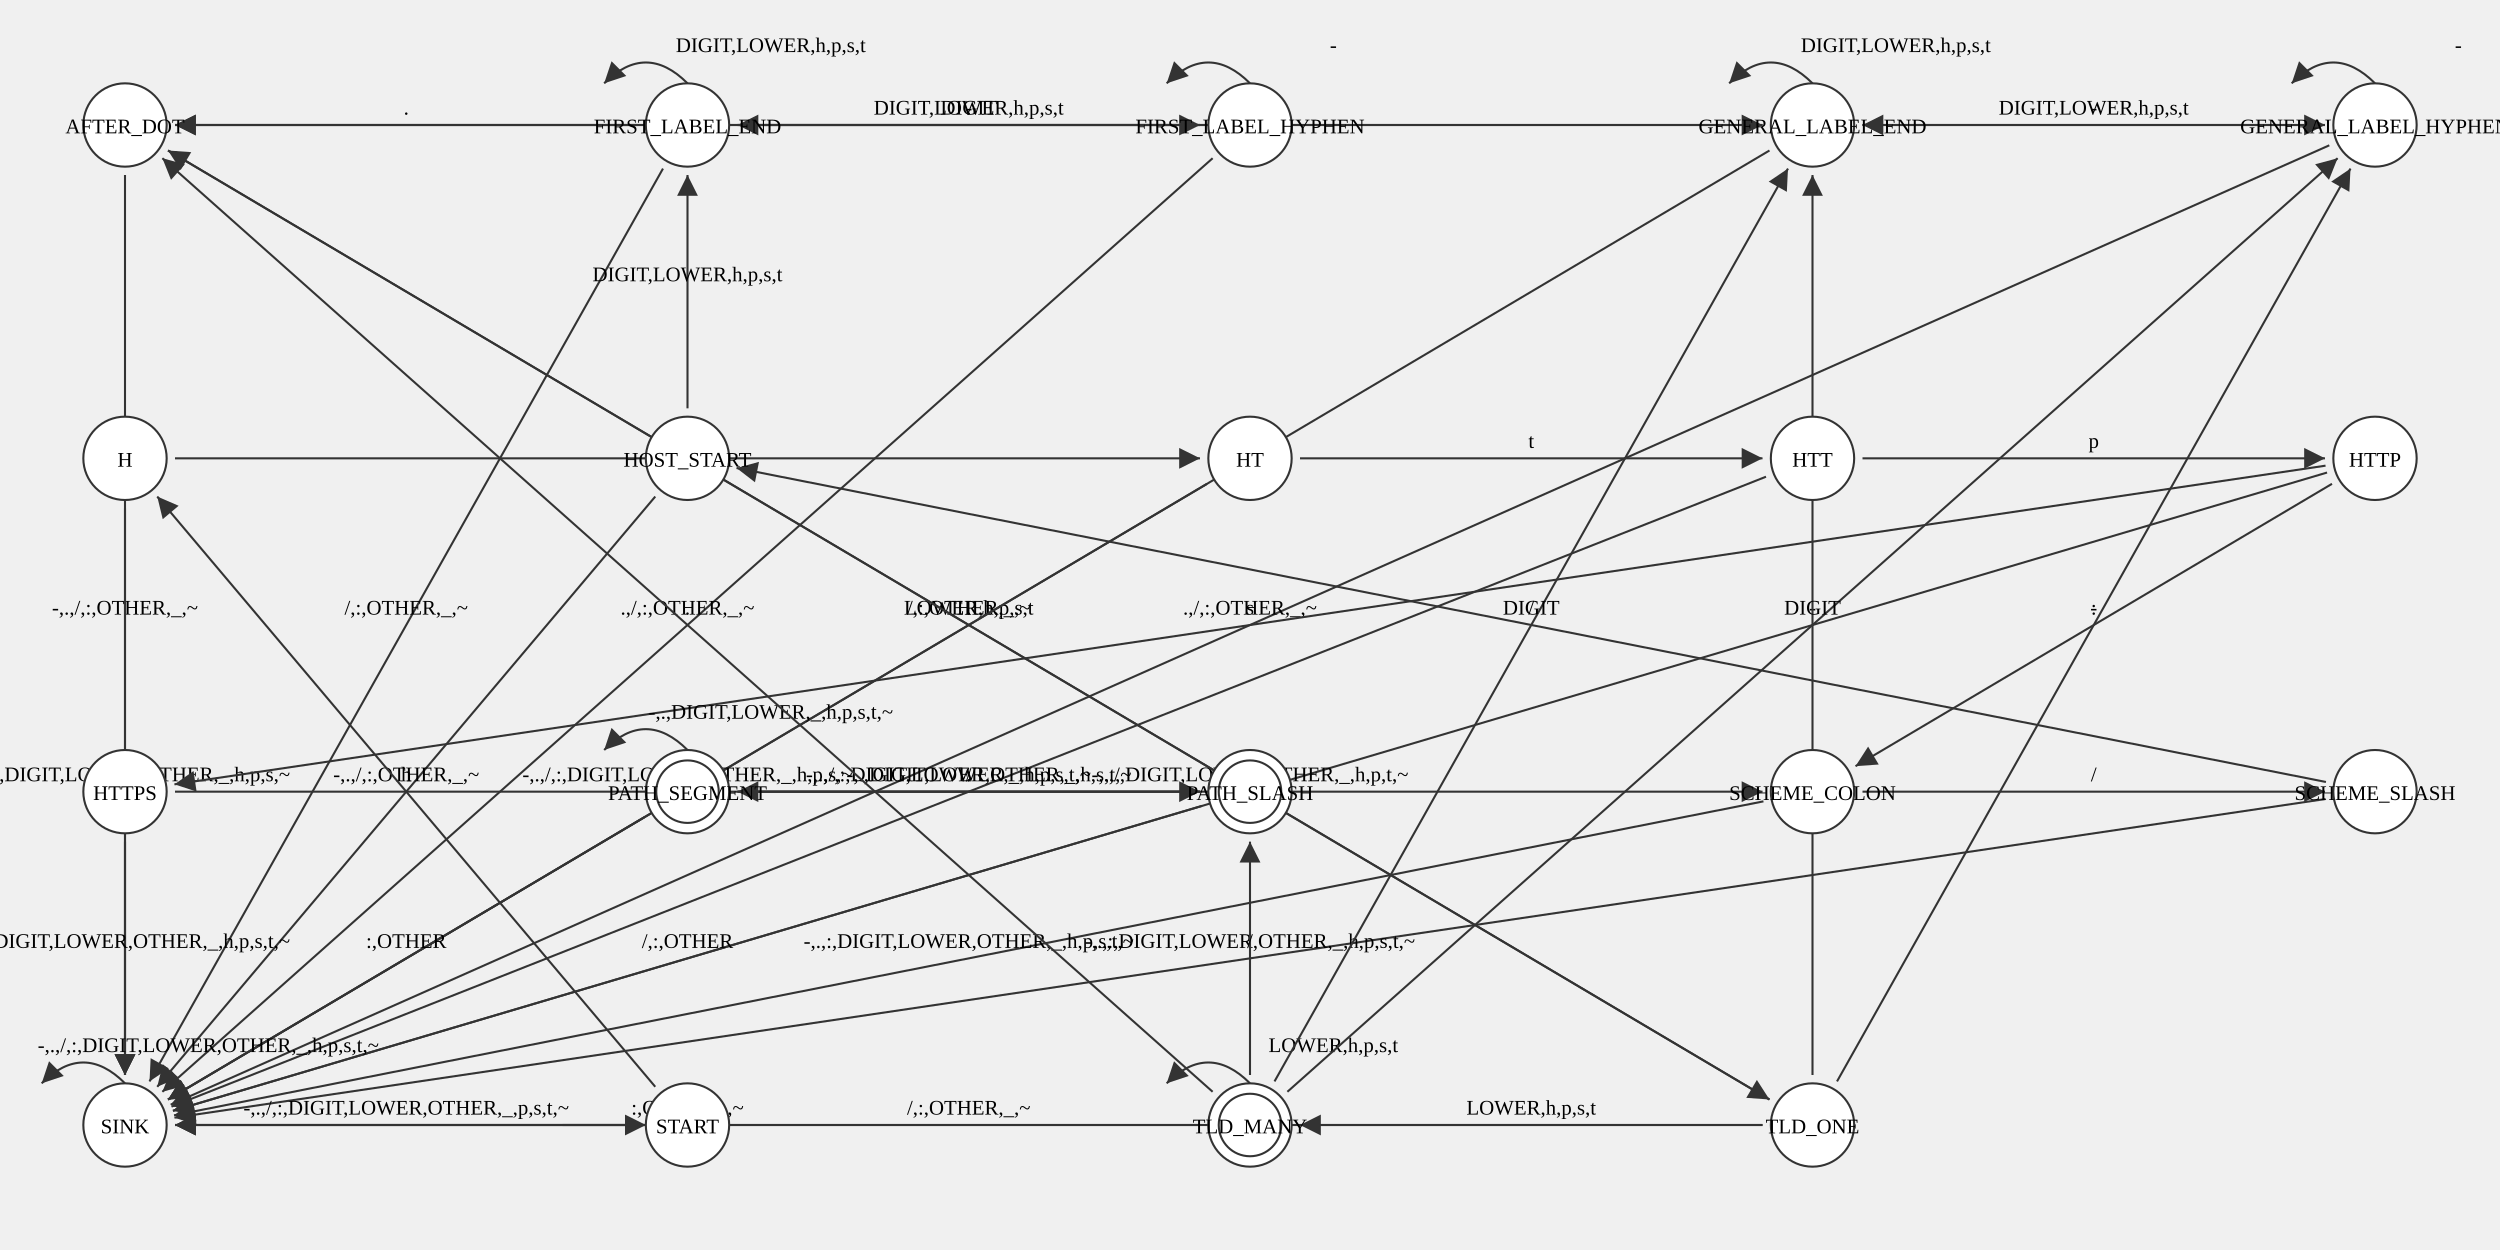
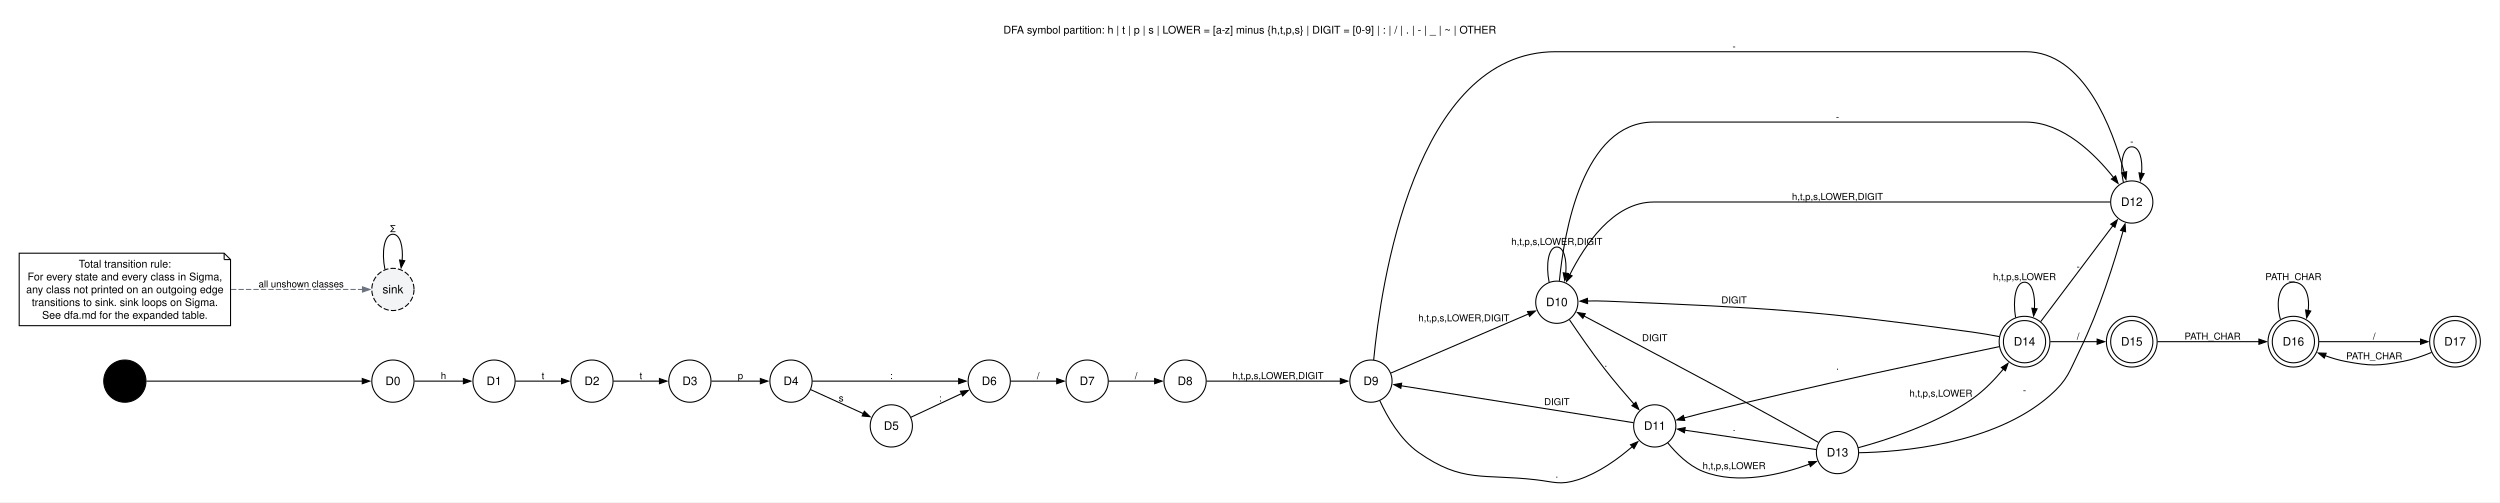
- <svg xmlns="http://www.w3.org/2000/svg" width="1200" height="600">
-   <defs>
-     <marker id="arrow" markerWidth="10" markerHeight="10" refX="10" refY="5" orient="auto">
-       <path d="M0,0 L10,5 L0,10 z" fill="#333" />
-     </marker>
-   </defs>
-   <line x1="80.647" y1="72.235" x2="849.353" y2="527.765" stroke="#333" marker-end="url(#arrow)" />
-   <text x="465.0" y="295.0" font-size="10" text-anchor="middle">LOWER,h,p,s,t</text>
-   <line x1="84.0" y1="60.0" x2="846.0" y2="60.0" stroke="#333" marker-end="url(#arrow)" />
-   <text x="465.0" y="55.0" font-size="10" text-anchor="middle">DIGIT</text>
-   <line x1="60.0" y1="84.0" x2="60.0" y2="516.0" stroke="#333" marker-end="url(#arrow)" />
-   <text x="60.0" y="295.0" font-size="10" text-anchor="middle">-,.,/,:,OTHER,_,~</text>
-   <path d="M330.0,40.0 q-20,-20 -40,0" stroke="#333" fill="none" marker-end="url(#arrow)" />
-   <text x="370.0" y="25.0" font-size="10" text-anchor="middle">DIGIT,LOWER,h,p,s,t</text>
-   <line x1="318.234" y1="80.918" x2="71.766" y2="519.082" stroke="#333" marker-end="url(#arrow)" />
-   <text x="195.0" y="295.0" font-size="10" text-anchor="middle">/,:,OTHER,_,~</text>
-   <line x1="306.0" y1="60.0" x2="84.0" y2="60.0" stroke="#333" marker-end="url(#arrow)" />
-   <text x="195.0" y="55.0" font-size="10" text-anchor="middle">.</text>
-   <line x1="354.0" y1="60.0" x2="576.0" y2="60.0" stroke="#333" marker-end="url(#arrow)" />
-   <text x="465.0" y="55.0" font-size="10" text-anchor="middle">-</text>
-   <line x1="576.0" y1="60.0" x2="354.0" y2="60.0" stroke="#333" marker-end="url(#arrow)" />
-   <text x="465.0" y="55.0" font-size="10" text-anchor="middle">DIGIT,LOWER,h,p,s,t</text>
-   <line x1="582.062" y1="75.945" x2="77.938" y2="524.055" stroke="#333" marker-end="url(#arrow)" />
-   <text x="330.0" y="295.0" font-size="10" text-anchor="middle">.,/,:,OTHER,_,~</text>
-   <path d="M600.0,40.0 q-20,-20 -40,0" stroke="#333" fill="none" marker-end="url(#arrow)" />
-   <text x="640.0" y="25.0" font-size="10" text-anchor="middle">-</text>
-   <path d="M870.0,40.0 q-20,-20 -40,0" stroke="#333" fill="none" marker-end="url(#arrow)" />
-   <text x="910.0" y="25.0" font-size="10" text-anchor="middle">DIGIT,LOWER,h,p,s,t</text>
-   <line x1="849.353" y1="72.235" x2="80.647" y2="527.765" stroke="#333" marker-end="url(#arrow)" />
-   <text x="465.0" y="295.0" font-size="10" text-anchor="middle">/,:,OTHER,_,~</text>
-   <line x1="846.0" y1="60.0" x2="84.0" y2="60.0" stroke="#333" marker-end="url(#arrow)" />
-   <text x="465.0" y="55.0" font-size="10" text-anchor="middle">.</text>
-   <line x1="894.0" y1="60.0" x2="1116.0" y2="60.0" stroke="#333" marker-end="url(#arrow)" />
-   <text x="1005.0" y="55.0" font-size="10" text-anchor="middle">-</text>
-   <line x1="1116.0" y1="60.0" x2="894.0" y2="60.0" stroke="#333" marker-end="url(#arrow)" />
-   <text x="1005.0" y="55.0" font-size="10" text-anchor="middle">DIGIT,LOWER,h,p,s,t</text>
-   <line x1="1118.069" y1="69.747" x2="81.931" y2="530.253" stroke="#333" marker-end="url(#arrow)" />
-   <text x="600.0" y="295.0" font-size="10" text-anchor="middle">.,/,:,OTHER,_,~</text>
-   <path d="M1140.0,40.0 q-20,-20 -40,0" stroke="#333" fill="none" marker-end="url(#arrow)" />
-   <text x="1180.0" y="25.0" font-size="10" text-anchor="middle">-</text>
-   <line x1="60.0" y1="244.0" x2="60.0" y2="516.0" stroke="#333" marker-end="url(#arrow)" />
-   <text x="60.0" y="375.0" font-size="10" text-anchor="middle">-,.,/,:,DIGIT,LOWER,OTHER,_,h,p,s,~</text>
-   <line x1="84.0" y1="220.0" x2="576.0" y2="220.0" stroke="#333" marker-end="url(#arrow)" />
-   <text x="330.0" y="215.0" font-size="10" text-anchor="middle">t</text>
-   <line x1="330.0" y1="196.0" x2="330.0" y2="84.0" stroke="#333" marker-end="url(#arrow)" />
-   <text x="330.0" y="135.0" font-size="10" text-anchor="middle">DIGIT,LOWER,h,p,s,t</text>
-   <line x1="314.523" y1="238.343" x2="75.477" y2="521.657" stroke="#333" marker-end="url(#arrow)" />
-   <text x="195.0" y="375.0" font-size="10" text-anchor="middle">-,.,/,:,OTHER,_,~</text>
-   <line x1="579.353" y1="232.235" x2="80.647" y2="527.765" stroke="#333" marker-end="url(#arrow)" />
-   <text x="330.0" y="375.0" font-size="10" text-anchor="middle">-,.,/,:,DIGIT,LOWER,OTHER,_,h,p,s,~</text>
-   <line x1="624.0" y1="220.0" x2="846.0" y2="220.0" stroke="#333" marker-end="url(#arrow)" />
-   <text x="735.0" y="215.0" font-size="10" text-anchor="middle">t</text>
-   <line x1="847.679" y1="228.818" x2="82.321" y2="531.182" stroke="#333" marker-end="url(#arrow)" />
-   <text x="465.0" y="375.0" font-size="10" text-anchor="middle">-,.,/,:,DIGIT,LOWER,OTHER,_,h,s,t,~</text>
-   <line x1="894.0" y1="220.0" x2="1116.0" y2="220.0" stroke="#333" marker-end="url(#arrow)" />
-   <text x="1005.0" y="215.0" font-size="10" text-anchor="middle">p</text>
-   <line x1="1116.989" y1="226.818" x2="83.011" y2="533.182" stroke="#333" marker-end="url(#arrow)" />
-   <text x="600.0" y="375.0" font-size="10" text-anchor="middle">-,.,/,DIGIT,LOWER,OTHER,_,h,p,t,~</text>
-   <line x1="1116.259" y1="223.517" x2="83.741" y2="376.483" stroke="#333" marker-end="url(#arrow)" />
-   <text x="600.0" y="295.0" font-size="10" text-anchor="middle">s</text>
-   <line x1="1119.353" y1="232.235" x2="890.647" y2="367.765" stroke="#333" marker-end="url(#arrow)" />
-   <text x="1005.0" y="295.0" font-size="10" text-anchor="middle">:</text>
-   <line x1="60.0" y1="404.0" x2="60.0" y2="516.0" stroke="#333" marker-end="url(#arrow)" />
-   <text x="60.0" y="455.0" font-size="10" text-anchor="middle">-,.,/,DIGIT,LOWER,OTHER,_,h,p,s,t,~</text>
-   <line x1="84.0" y1="380.0" x2="846.0" y2="380.0" stroke="#333" marker-end="url(#arrow)" />
-   <text x="465.0" y="375.0" font-size="10" text-anchor="middle">:</text>
-   <path d="M330.0,360.0 q-20,-20 -40,0" stroke="#333" fill="none" marker-end="url(#arrow)" />
-   <text x="370.0" y="345.0" font-size="10" text-anchor="middle">-,.,DIGIT,LOWER,_,h,p,s,t,~</text>
-   <line x1="309.353" y1="392.235" x2="80.647" y2="527.765" stroke="#333" marker-end="url(#arrow)" />
-   <text x="195.0" y="455.0" font-size="10" text-anchor="middle">:,OTHER</text>
-   <line x1="354.0" y1="380.0" x2="576.0" y2="380.0" stroke="#333" marker-end="url(#arrow)" />
-   <text x="465.0" y="375.0" font-size="10" text-anchor="middle">/</text>
-   <line x1="576.0" y1="380.0" x2="354.0" y2="380.0" stroke="#333" marker-end="url(#arrow)" />
-   <text x="465.0" y="375.0" font-size="10" text-anchor="middle">-,.,DIGIT,LOWER,_,h,p,s,t,~</text>
-   <line x1="576.989" y1="386.818" x2="83.011" y2="533.182" stroke="#333" marker-end="url(#arrow)" />
-   <text x="330.0" y="455.0" font-size="10" text-anchor="middle">/,:,OTHER</text>
-   <line x1="846.455" y1="384.651" x2="83.545" y2="535.349" stroke="#333" marker-end="url(#arrow)" />
-   <text x="465.0" y="455.0" font-size="10" text-anchor="middle">-,.,:,DIGIT,LOWER,OTHER,_,h,p,s,t,~</text>
-   <line x1="894.0" y1="380.0" x2="1116.0" y2="380.0" stroke="#333" marker-end="url(#arrow)" />
-   <text x="1005.0" y="375.0" font-size="10" text-anchor="middle">/</text>
-   <line x1="1116.259" y1="383.517" x2="83.741" y2="536.483" stroke="#333" marker-end="url(#arrow)" />
-   <text x="600.0" y="455.0" font-size="10" text-anchor="middle">-,.,:,DIGIT,LOWER,OTHER,_,h,p,s,t,~</text>
-   <line x1="1116.455" y1="375.349" x2="353.545" y2="224.651" stroke="#333" marker-end="url(#arrow)" />
-   <text x="735.0" y="295.0" font-size="10" text-anchor="middle">/</text>
-   <path d="M60.0,520.0 q-20,-20 -40,0" stroke="#333" fill="none" marker-end="url(#arrow)" />
-   <text x="100.0" y="505.0" font-size="10" text-anchor="middle">-,.,/,:,DIGIT,LOWER,OTHER,_,h,p,s,t,~</text>
-   <line x1="314.523" y1="521.657" x2="75.477" y2="238.343" stroke="#333" marker-end="url(#arrow)" />
-   <text x="195.0" y="375.0" font-size="10" text-anchor="middle">h</text>
-   <line x1="306.0" y1="540.0" x2="84.0" y2="540.0" stroke="#333" marker-end="url(#arrow)" />
-   <text x="195.0" y="535.0" font-size="10" text-anchor="middle">-,.,/,:,DIGIT,LOWER,OTHER,_,p,s,t,~</text>
-   <path d="M600.0,520.0 q-20,-20 -40,0" stroke="#333" fill="none" marker-end="url(#arrow)" />
-   <text x="640.0" y="505.0" font-size="10" text-anchor="middle">LOWER,h,p,s,t</text>
-   <line x1="611.766" y1="519.082" x2="858.234" y2="80.918" stroke="#333" marker-end="url(#arrow)" />
-   <text x="735.0" y="295.0" font-size="10" text-anchor="middle">DIGIT</text>
-   <line x1="576.0" y1="540.0" x2="84.0" y2="540.0" stroke="#333" marker-end="url(#arrow)" />
-   <text x="330.0" y="535.0" font-size="10" text-anchor="middle">:,OTHER,_,~</text>
-   <line x1="600.0" y1="516.0" x2="600.0" y2="404.0" stroke="#333" marker-end="url(#arrow)" />
-   <text x="600.0" y="455.0" font-size="10" text-anchor="middle">/</text>
-   <line x1="582.062" y1="524.055" x2="77.938" y2="75.945" stroke="#333" marker-end="url(#arrow)" />
-   <text x="330.0" y="295.0" font-size="10" text-anchor="middle">.</text>
-   <line x1="617.938" y1="524.055" x2="1122.062" y2="75.945" stroke="#333" marker-end="url(#arrow)" />
-   <text x="870.0" y="295.0" font-size="10" text-anchor="middle">-</text>
-   <line x1="846.0" y1="540.0" x2="624.0" y2="540.0" stroke="#333" marker-end="url(#arrow)" />
-   <text x="735.0" y="535.0" font-size="10" text-anchor="middle">LOWER,h,p,s,t</text>
-   <line x1="870.0" y1="516.0" x2="870.0" y2="84.0" stroke="#333" marker-end="url(#arrow)" />
-   <text x="870.0" y="295.0" font-size="10" text-anchor="middle">DIGIT</text>
-   <line x1="846.0" y1="540.0" x2="84.0" y2="540.0" stroke="#333" marker-end="url(#arrow)" />
-   <text x="465.0" y="535.0" font-size="10" text-anchor="middle">/,:,OTHER,_,~</text>
-   <line x1="849.353" y1="527.765" x2="80.647" y2="72.235" stroke="#333" marker-end="url(#arrow)" />
-   <text x="465.0" y="295.0" font-size="10" text-anchor="middle">.</text>
-   <line x1="881.766" y1="519.082" x2="1128.234" y2="80.918" stroke="#333" marker-end="url(#arrow)" />
-   <text x="1005.0" y="295.0" font-size="10" text-anchor="middle">-</text>
-   <circle cx="60.0" cy="60.0" r="20" stroke="#333" fill="#fff" />
-   <text x="60.0" y="64.0" font-size="10" text-anchor="middle">AFTER_DOT</text>
-   <circle cx="330.0" cy="60.0" r="20" stroke="#333" fill="#fff" />
-   <text x="330.0" y="64.0" font-size="10" text-anchor="middle">FIRST_LABEL_END</text>
-   <circle cx="600.0" cy="60.0" r="20" stroke="#333" fill="#fff" />
-   <text x="600.0" y="64.0" font-size="10" text-anchor="middle">FIRST_LABEL_HYPHEN</text>
-   <circle cx="870.0" cy="60.0" r="20" stroke="#333" fill="#fff" />
-   <text x="870.0" y="64.0" font-size="10" text-anchor="middle">GENERAL_LABEL_END</text>
-   <circle cx="1140.0" cy="60.0" r="20" stroke="#333" fill="#fff" />
-   <text x="1140.0" y="64.0" font-size="10" text-anchor="middle">GENERAL_LABEL_HYPHEN</text>
-   <circle cx="60.0" cy="220.0" r="20" stroke="#333" fill="#fff" />
-   <text x="60.0" y="224.0" font-size="10" text-anchor="middle">H</text>
-   <circle cx="330.0" cy="220.0" r="20" stroke="#333" fill="#fff" />
-   <text x="330.0" y="224.0" font-size="10" text-anchor="middle">HOST_START</text>
-   <circle cx="600.0" cy="220.0" r="20" stroke="#333" fill="#fff" />
-   <text x="600.0" y="224.0" font-size="10" text-anchor="middle">HT</text>
-   <circle cx="870.0" cy="220.0" r="20" stroke="#333" fill="#fff" />
-   <text x="870.0" y="224.0" font-size="10" text-anchor="middle">HTT</text>
-   <circle cx="1140.0" cy="220.0" r="20" stroke="#333" fill="#fff" />
-   <text x="1140.0" y="224.0" font-size="10" text-anchor="middle">HTTP</text>
-   <circle cx="60.0" cy="380.0" r="20" stroke="#333" fill="#fff" />
-   <text x="60.0" y="384.0" font-size="10" text-anchor="middle">HTTPS</text>
-   <circle cx="330.0" cy="380.0" r="20" stroke="#333" fill="#fff" />
-   <circle cx="330.0" cy="380.0" r="15" stroke="#333" fill="none" />
-   <text x="330.0" y="384.0" font-size="10" text-anchor="middle">PATH_SEGMENT</text>
-   <circle cx="600.0" cy="380.0" r="20" stroke="#333" fill="#fff" />
-   <circle cx="600.0" cy="380.0" r="15" stroke="#333" fill="none" />
-   <text x="600.0" y="384.0" font-size="10" text-anchor="middle">PATH_SLASH</text>
-   <circle cx="870.0" cy="380.0" r="20" stroke="#333" fill="#fff" />
-   <text x="870.0" y="384.0" font-size="10" text-anchor="middle">SCHEME_COLON</text>
-   <circle cx="1140.0" cy="380.0" r="20" stroke="#333" fill="#fff" />
-   <text x="1140.0" y="384.0" font-size="10" text-anchor="middle">SCHEME_SLASH</text>
-   <circle cx="60.0" cy="540.0" r="20" stroke="#333" fill="#fff" />
-   <text x="60.0" y="544.0" font-size="10" text-anchor="middle">SINK</text>
-   <circle cx="330.0" cy="540.0" r="20" stroke="#333" fill="#fff" />
-   <text x="330.0" y="544.0" font-size="10" text-anchor="middle">START</text>
-   <circle cx="600.0" cy="540.0" r="20" stroke="#333" fill="#fff" />
-   <circle cx="600.0" cy="540.0" r="15" stroke="#333" fill="none" />
-   <text x="600.0" y="544.0" font-size="10" text-anchor="middle">TLD_MANY</text>
-   <circle cx="870.0" cy="540.0" r="20" stroke="#333" fill="#fff" />
-   <text x="870.0" y="544.0" font-size="10" text-anchor="middle">TLD_ONE</text>
-   <line x1="270.0" y1="540.0" x2="310.0" y2="540.0" stroke="#333" marker-end="url(#arrow)" />
+ <svg xmlns="http://www.w3.org/2000/svg" width="2345pt" height="471pt" viewBox="0.00 0.00 2345.00 471.00">
+   <g id="graph0" class="graph" transform="scale(1 1) rotate(0) translate(18 453.18)">
+     <polygon fill="white" stroke="none" points="-18,18 -18,-453.18 2326.6,-453.18 2326.6,18 -18,18" />
+     <text xml:space="preserve" text-anchor="middle" x="1154.3" y="-421.68" font-family="Helvetica,sans-Serif" font-size="10.00">DFA symbol partition: h | t | p | s | LOWER = [a-z] minus {h,t,p,s} | DIGIT = [0-9] | : | / | . | - | _ | ~ | OTHER</text>
+     <g id="node1" class="node">
+       <ellipse fill="black" stroke="black" cx="99.12" cy="-95.68" rx="19.8" ry="19.8" />
+     </g>
+     <g id="node8" class="node">
+       <ellipse fill="none" stroke="black" cx="350.55" cy="-95.68" rx="19.8" ry="19.8" />
+       <text xml:space="preserve" text-anchor="middle" x="350.55" y="-91.98" font-family="Helvetica,sans-Serif" font-size="11.00">D0</text>
+     </g>
+     <g id="edge1" class="edge">
+       <path fill="none" stroke="black" d="M119.28,-95.68C163.17,-95.68 271.13,-95.68 322.08,-95.68" />
+       <polygon fill="black" stroke="black" points="321.81,-98.13 328.81,-95.68 321.81,-93.23 321.81,-98.13" />
+     </g>
+     <g id="node2" class="node">
+       <ellipse fill="none" stroke="black" cx="1881" cy="-132.68" rx="19.8" ry="19.8" />
+       <ellipse fill="none" stroke="black" cx="1881" cy="-132.68" rx="23.8" ry="23.8" />
+       <text xml:space="preserve" text-anchor="middle" x="1881" y="-128.98" font-family="Helvetica,sans-Serif" font-size="11.00">D14</text>
+     </g>
+     <g id="edge26" class="edge">
+       <path fill="none" stroke="black" d="M1872.63,-155.31C1869.81,-171.88 1872.6,-188.48 1881,-188.48 1888.02,-188.48 1891.12,-176.88 1890.3,-163.4" />
+       <polygon fill="black" stroke="black" points="1892.78,-163.49 1889.54,-156.82 1887.91,-164.05 1892.78,-163.49" />
+       <text xml:space="preserve" text-anchor="middle" x="1881" y="-190.43" font-family="Helvetica,sans-Serif" font-size="9.00">h,t,p,s,LOWER</text>
+     </g>
+     <g id="node3" class="node">
+       <ellipse fill="none" stroke="black" cx="1981.6" cy="-132.68" rx="19.8" ry="19.8" />
+       <ellipse fill="none" stroke="black" cx="1981.6" cy="-132.68" rx="23.8" ry="23.8" />
+       <text xml:space="preserve" text-anchor="middle" x="1981.6" y="-128.98" font-family="Helvetica,sans-Serif" font-size="11.00">D15</text>
+     </g>
+     <g id="edge28" class="edge">
+       <path fill="none" stroke="black" d="M1905.12,-132.68C1918.35,-132.68 1935.12,-132.68 1949.49,-132.68" />
+       <polygon fill="black" stroke="black" points="1949.11,-135.13 1956.11,-132.68 1949.11,-130.23 1949.11,-135.13" />
+       <text xml:space="preserve" text-anchor="middle" x="1931.3" y="-134.63" font-family="Helvetica,sans-Serif" font-size="9.00">/</text>
+     </g>
+     <g id="node18" class="node">
+       <ellipse fill="none" stroke="black" cx="1442.3" cy="-169.68" rx="19.8" ry="19.8" />
+       <text xml:space="preserve" text-anchor="middle" x="1442.3" y="-165.98" font-family="Helvetica,sans-Serif" font-size="11.00">D10</text>
+     </g>
+     <g id="edge27" class="edge">
+       <path fill="none" stroke="black" d="M1857.22,-137.45C1849.33,-138.98 1840.4,-140.56 1832.2,-141.68 1680.67,-162.3 1642.14,-164.23 1489.35,-170.68 1483.31,-170.93 1476.82,-170.95 1470.67,-170.85" />
+       <polygon fill="black" stroke="black" points="1471.15,-168.41 1464.09,-170.68 1471.02,-173.31 1471.15,-168.41" />
+       <text xml:space="preserve" text-anchor="middle" x="1608.57" y="-168.6" font-family="Helvetica,sans-Serif" font-size="9.00">DIGIT</text>
+     </g>
+     <g id="node19" class="node">
+       <ellipse fill="none" stroke="black" cx="1534.15" cy="-53.68" rx="19.8" ry="19.8" />
+       <text xml:space="preserve" text-anchor="middle" x="1534.15" y="-49.98" font-family="Helvetica,sans-Serif" font-size="11.00">D11</text>
+     </g>
+     <g id="edge29" class="edge">
+       <path fill="none" stroke="black" d="M1857.25,-128.01C1806.92,-117.59 1682.37,-91.34 1578.95,-65.68 1573.29,-64.27 1567.25,-62.68 1561.52,-61.12" />
+       <polygon fill="black" stroke="black" points="1562.28,-58.79 1554.88,-59.3 1560.98,-63.52 1562.28,-58.79" />
+       <text xml:space="preserve" text-anchor="middle" x="1705.57" y="-106.41" font-family="Helvetica,sans-Serif" font-size="9.00">.</text>
+     </g>
+     <g id="node20" class="node">
+       <ellipse fill="none" stroke="black" cx="1981.6" cy="-263.68" rx="19.8" ry="19.8" />
+       <text xml:space="preserve" text-anchor="middle" x="1981.6" y="-259.98" font-family="Helvetica,sans-Serif" font-size="11.00">D12</text>
+     </g>
+     <g id="edge30" class="edge">
+       <path fill="none" stroke="black" d="M1896.13,-151.45C1914.04,-175.24 1944.88,-216.21 1963.92,-241.52" />
+       <polygon fill="black" stroke="black" points="1961.89,-242.89 1968.05,-247.01 1965.8,-239.94 1961.89,-242.89" />
+       <text xml:space="preserve" text-anchor="middle" x="1931.3" y="-200.13" font-family="Helvetica,sans-Serif" font-size="9.00">-</text>
+     </g>
+     <g id="node4" class="node">
+       <ellipse fill="none" stroke="black" cx="2133.2" cy="-132.68" rx="19.8" ry="19.8" />
+       <ellipse fill="none" stroke="black" cx="2133.2" cy="-132.68" rx="23.8" ry="23.8" />
+       <text xml:space="preserve" text-anchor="middle" x="2133.2" y="-128.98" font-family="Helvetica,sans-Serif" font-size="11.00">D16</text>
+     </g>
+     <g id="edge31" class="edge">
+       <path fill="none" stroke="black" d="M2005.65,-132.68C2031.2,-132.68 2072.55,-132.68 2100.99,-132.68" />
+       <polygon fill="black" stroke="black" points="2100.86,-135.13 2107.86,-132.68 2100.86,-130.23 2100.86,-135.13" />
+       <text xml:space="preserve" text-anchor="middle" x="2057.4" y="-134.63" font-family="Helvetica,sans-Serif" font-size="9.00">PATH_CHAR</text>
+     </g>
+     <g id="edge32" class="edge">
+       <path fill="none" stroke="black" d="M2121.07,-153.57C2116.05,-170.69 2120.1,-188.48 2133.2,-188.48 2144.25,-188.48 2148.86,-175.82 2147.02,-161.58" />
+       <polygon fill="black" stroke="black" points="2149.48,-161.4 2145.64,-155.05 2144.69,-162.41 2149.48,-161.4" />
+       <text xml:space="preserve" text-anchor="middle" x="2133.2" y="-190.43" font-family="Helvetica,sans-Serif" font-size="9.00">PATH_CHAR</text>
+     </g>
+     <g id="node5" class="node">
+       <ellipse fill="none" stroke="black" cx="2284.8" cy="-132.68" rx="19.8" ry="19.8" />
+       <ellipse fill="none" stroke="black" cx="2284.8" cy="-132.68" rx="23.8" ry="23.8" />
+       <text xml:space="preserve" text-anchor="middle" x="2284.8" y="-128.98" font-family="Helvetica,sans-Serif" font-size="11.00">D17</text>
+     </g>
+     <g id="edge33" class="edge">
+       <path fill="none" stroke="black" d="M2157.25,-132.68C2182.8,-132.68 2224.15,-132.68 2252.59,-132.68" />
+       <polygon fill="black" stroke="black" points="2252.46,-135.13 2259.46,-132.68 2252.46,-130.23 2252.46,-135.13" />
+       <text xml:space="preserve" text-anchor="middle" x="2209" y="-134.63" font-family="Helvetica,sans-Serif" font-size="9.00">/</text>
+     </g>
+     <g id="edge34" class="edge">
+       <path fill="none" stroke="black" d="M2262.88,-122.65C2254.69,-119.25 2245.1,-115.88 2236,-114.18 2212.41,-109.77 2205.59,-109.77 2182,-114.18 2175.6,-115.37 2168.96,-117.39 2162.74,-119.67" />
+       <polygon fill="black" stroke="black" points="2162.16,-117.27 2156.53,-122.1 2163.94,-121.83 2162.16,-117.27" />
+       <text xml:space="preserve" text-anchor="middle" x="2209" y="-116.13" font-family="Helvetica,sans-Serif" font-size="9.00">PATH_CHAR</text>
+     </g>
+     <g id="node6" class="node">
+       <ellipse fill="#f3f4f6" stroke="black" stroke-dasharray="5,2" cx="350.55" cy="-181.68" rx="19.8" ry="19.8" />
+       <text xml:space="preserve" text-anchor="middle" x="350.55" y="-177.98" font-family="Helvetica,sans-Serif" font-size="11.00">sink</text>
+     </g>
+     <g id="edge36" class="edge">
+       <path fill="none" stroke="black" d="M343.07,-200.53C339.77,-216.59 342.26,-233.48 350.55,-233.48 357.42,-233.48 360.31,-221.9 359.22,-208.8" />
+       <polygon fill="black" stroke="black" points="361.67,-208.61 358.25,-202.03 356.82,-209.31 361.67,-208.61" />
+       <text xml:space="preserve" text-anchor="middle" x="350.55" y="-235.43" font-family="Helvetica,sans-Serif" font-size="9.00">Σ</text>
+     </g>
+     <g id="node7" class="node">
+       <polygon fill="none" stroke="black" points="192.25,-215.68 0,-215.68 0,-147.68 198.25,-147.68 198.25,-209.68 192.25,-215.68" />
+       <polyline fill="none" stroke="black" points="192.25,-215.68 192.25,-209.68" />
+       <polyline fill="none" stroke="black" points="198.25,-209.68 192.25,-209.68" />
+       <text xml:space="preserve" text-anchor="middle" x="99.12" y="-202.18" font-family="Helvetica,sans-Serif" font-size="10.00">Total transition rule:</text>
+       <text xml:space="preserve" text-anchor="middle" x="99.12" y="-190.18" font-family="Helvetica,sans-Serif" font-size="10.00">For every state and every class in Sigma,</text>
+       <text xml:space="preserve" text-anchor="middle" x="99.12" y="-178.18" font-family="Helvetica,sans-Serif" font-size="10.00">any class not printed on an outgoing edge</text>
+       <text xml:space="preserve" text-anchor="middle" x="99.12" y="-166.18" font-family="Helvetica,sans-Serif" font-size="10.00">transitions to sink. sink loops on Sigma.</text>
+       <text xml:space="preserve" text-anchor="middle" x="99.12" y="-154.18" font-family="Helvetica,sans-Serif" font-size="10.00">See dfa.md for the expanded table.</text>
+     </g>
+     <g id="edge35" class="edge">
+       <path fill="none" stroke="#6b7280" stroke-dasharray="5,2" d="M198.7,-181.68C243.32,-181.68 292.61,-181.68 322.32,-181.68" />
+       <polygon fill="#6b7280" stroke="#6b7280" points="322.01,-184.13 329.01,-181.68 322.01,-179.23 322.01,-184.13" />
+       <text xml:space="preserve" text-anchor="middle" x="264.5" y="-183.63" font-family="Helvetica,sans-Serif" font-size="9.00">all unshown classes</text>
+     </g>
+     <g id="node9" class="node">
+       <ellipse fill="none" stroke="black" cx="445.4" cy="-95.68" rx="19.8" ry="19.8" />
+       <text xml:space="preserve" text-anchor="middle" x="445.4" y="-91.98" font-family="Helvetica,sans-Serif" font-size="11.00">D1</text>
+     </g>
+     <g id="edge2" class="edge">
+       <path fill="none" stroke="black" d="M370.79,-95.68C384.11,-95.68 402.04,-95.68 416.87,-95.68" />
+       <polygon fill="black" stroke="black" points="416.67,-98.13 423.67,-95.68 416.67,-93.23 416.67,-98.13" />
+       <text xml:space="preserve" text-anchor="middle" x="397.97" y="-97.63" font-family="Helvetica,sans-Serif" font-size="9.00">h</text>
+     </g>
+     <g id="node10" class="node">
+       <ellipse fill="none" stroke="black" cx="537.25" cy="-95.68" rx="19.8" ry="19.8" />
+       <text xml:space="preserve" text-anchor="middle" x="537.25" y="-91.98" font-family="Helvetica,sans-Serif" font-size="11.00">D2</text>
+     </g>
+     <g id="edge3" class="edge">
+       <path fill="none" stroke="black" d="M465.45,-95.68C478.08,-95.68 494.85,-95.68 508.89,-95.68" />
+       <polygon fill="black" stroke="black" points="508.71,-98.13 515.71,-95.68 508.71,-93.23 508.71,-98.13" />
+       <text xml:space="preserve" text-anchor="middle" x="491.32" y="-97.63" font-family="Helvetica,sans-Serif" font-size="9.00">t</text>
+     </g>
+     <g id="node11" class="node">
+       <ellipse fill="none" stroke="black" cx="629.1" cy="-95.68" rx="19.8" ry="19.8" />
+       <text xml:space="preserve" text-anchor="middle" x="629.1" y="-91.98" font-family="Helvetica,sans-Serif" font-size="11.00">D3</text>
+     </g>
+     <g id="edge4" class="edge">
+       <path fill="none" stroke="black" d="M557.3,-95.68C569.93,-95.68 586.7,-95.68 600.74,-95.68" />
+       <polygon fill="black" stroke="black" points="600.56,-98.13 607.56,-95.68 600.56,-93.23 600.56,-98.13" />
+       <text xml:space="preserve" text-anchor="middle" x="583.17" y="-97.63" font-family="Helvetica,sans-Serif" font-size="9.00">t</text>
+     </g>
+     <g id="node12" class="node">
+       <ellipse fill="none" stroke="black" cx="723.95" cy="-95.68" rx="19.8" ry="19.8" />
+       <text xml:space="preserve" text-anchor="middle" x="723.95" y="-91.98" font-family="Helvetica,sans-Serif" font-size="11.00">D4</text>
+     </g>
+     <g id="edge5" class="edge">
+       <path fill="none" stroke="black" d="M649.34,-95.68C662.66,-95.68 680.59,-95.68 695.42,-95.68" />
+       <polygon fill="black" stroke="black" points="695.22,-98.13 702.22,-95.68 695.22,-93.23 695.22,-98.13" />
+       <text xml:space="preserve" text-anchor="middle" x="676.52" y="-97.63" font-family="Helvetica,sans-Serif" font-size="9.00">p</text>
+     </g>
+     <g id="node13" class="node">
+       <ellipse fill="none" stroke="black" cx="818.05" cy="-53.68" rx="19.8" ry="19.8" />
+       <text xml:space="preserve" text-anchor="middle" x="818.05" y="-49.98" font-family="Helvetica,sans-Serif" font-size="11.00">D5</text>
+     </g>
+     <g id="edge6" class="edge">
+       <path fill="none" stroke="black" d="M742.27,-87.78C756.33,-81.36 776.34,-72.24 792.13,-65.04" />
+       <polygon fill="black" stroke="black" points="792.76,-67.45 798.11,-62.31 790.73,-62.99 792.76,-67.45" />
+       <text xml:space="preserve" text-anchor="middle" x="771" y="-76.63" font-family="Helvetica,sans-Serif" font-size="9.00">s</text>
+     </g>
+     <g id="node14" class="node">
+       <ellipse fill="none" stroke="black" cx="909.9" cy="-95.68" rx="19.8" ry="19.8" />
+       <text xml:space="preserve" text-anchor="middle" x="909.9" y="-91.98" font-family="Helvetica,sans-Serif" font-size="11.00">D6</text>
+     </g>
+     <g id="edge7" class="edge">
+       <path fill="none" stroke="black" d="M743.94,-95.68C776.58,-95.68 843.42,-95.68 881.23,-95.68" />
+       <polygon fill="black" stroke="black" points="881.22,-98.13 888.22,-95.68 881.22,-93.23 881.22,-98.13" />
+       <text xml:space="preserve" text-anchor="middle" x="818.05" y="-97.63" font-family="Helvetica,sans-Serif" font-size="9.00">:</text>
+     </g>
+     <g id="edge8" class="edge">
+       <path fill="none" stroke="black" d="M836.37,-61.77C849.92,-68.11 868.94,-77 884.1,-84.08" />
+       <polygon fill="black" stroke="black" points="882.88,-86.22 890.26,-86.96 884.95,-81.78 882.88,-86.22" />
+       <text xml:space="preserve" text-anchor="middle" x="863.97" y="-76.63" font-family="Helvetica,sans-Serif" font-size="9.00">:</text>
+     </g>
+     <g id="node15" class="node">
+       <ellipse fill="none" stroke="black" cx="1001.75" cy="-95.68" rx="19.8" ry="19.8" />
+       <text xml:space="preserve" text-anchor="middle" x="1001.75" y="-91.98" font-family="Helvetica,sans-Serif" font-size="11.00">D7</text>
+     </g>
+     <g id="edge9" class="edge">
+       <path fill="none" stroke="black" d="M929.95,-95.68C942.58,-95.68 959.35,-95.68 973.39,-95.68" />
+       <polygon fill="black" stroke="black" points="973.21,-98.13 980.21,-95.68 973.21,-93.23 973.21,-98.13" />
+       <text xml:space="preserve" text-anchor="middle" x="955.82" y="-97.63" font-family="Helvetica,sans-Serif" font-size="9.00">/</text>
+     </g>
+     <g id="node16" class="node">
+       <ellipse fill="none" stroke="black" cx="1093.6" cy="-95.68" rx="19.8" ry="19.8" />
+       <text xml:space="preserve" text-anchor="middle" x="1093.6" y="-91.98" font-family="Helvetica,sans-Serif" font-size="11.00">D8</text>
+     </g>
+     <g id="edge10" class="edge">
+       <path fill="none" stroke="black" d="M1021.8,-95.68C1034.43,-95.68 1051.2,-95.68 1065.24,-95.68" />
+       <polygon fill="black" stroke="black" points="1065.06,-98.13 1072.06,-95.68 1065.06,-93.23 1065.06,-98.13" />
+       <text xml:space="preserve" text-anchor="middle" x="1047.67" y="-97.63" font-family="Helvetica,sans-Serif" font-size="9.00">/</text>
+     </g>
+     <g id="node17" class="node">
+       <ellipse fill="none" stroke="black" cx="1267.95" cy="-95.68" rx="19.8" ry="19.8" />
+       <text xml:space="preserve" text-anchor="middle" x="1267.95" y="-91.98" font-family="Helvetica,sans-Serif" font-size="11.00">D9</text>
+     </g>
+     <g id="edge11" class="edge">
+       <path fill="none" stroke="black" d="M1113.7,-95.68C1144.24,-95.68 1204.2,-95.68 1239.38,-95.68" />
+       <polygon fill="black" stroke="black" points="1239.25,-98.13 1246.25,-95.68 1239.25,-93.23 1239.25,-98.13" />
+       <text xml:space="preserve" text-anchor="middle" x="1180.77" y="-97.63" font-family="Helvetica,sans-Serif" font-size="9.00">h,t,p,s,LOWER,DIGIT</text>
+     </g>
+     <g id="edge12" class="edge">
+       <path fill="none" stroke="black" d="M1286.75,-103.32C1317.53,-116.53 1380.81,-143.7 1416.1,-158.86" />
+       <polygon fill="black" stroke="black" points="1414.81,-160.97 1422.21,-161.48 1416.75,-156.47 1414.81,-160.97" />
+       <text xml:space="preserve" text-anchor="middle" x="1355.12" y="-151.78" font-family="Helvetica,sans-Serif" font-size="9.00">h,t,p,s,LOWER,DIGIT</text>
+     </g>
+     <g id="edge14" class="edge">
+       <path fill="none" stroke="black" d="M1276.19,-77.48C1283.24,-62.13 1295.44,-40.78 1312.75,-28.68 1353.79,0.01 1372.75,-8.88 1422.5,-3.18 1439.99,-1.17 1445.33,2.17 1462.1,-3.18 1481.43,-9.35 1500,-22.9 1513.3,-34.42" />
+       <polygon fill="black" stroke="black" points="1511.41,-36.02 1518.26,-38.86 1514.68,-32.36 1511.41,-36.02" />
+       <text xml:space="preserve" text-anchor="middle" x="1442.3" y="-5.13" font-family="Helvetica,sans-Serif" font-size="9.00">.</text>
+     </g>
+     <g id="edge16" class="edge">
+       <path fill="none" stroke="black" d="M1270.5,-115.48C1276.99,-183.68 1308.31,-404.68 1441.3,-404.68 1441.3,-404.68 1441.3,-404.68 1882,-404.68 1936.77,-404.68 1963.67,-332.34 1974.52,-291.29" />
+       <polygon fill="black" stroke="black" points="1976.83,-292.14 1976.17,-284.75 1972.08,-290.94 1976.83,-292.14" />
+       <text xml:space="preserve" text-anchor="middle" x="1608.57" y="-406.63" font-family="Helvetica,sans-Serif" font-size="9.00">-</text>
+     </g>
+     <g id="edge13" class="edge">
+       <path fill="none" stroke="black" d="M1435.06,-188.53C1431.86,-204.59 1434.27,-221.48 1442.3,-221.48 1448.95,-221.48 1451.75,-209.9 1450.7,-196.8" />
+       <polygon fill="black" stroke="black" points="1453.15,-196.63 1449.75,-190.03 1448.29,-197.3 1453.15,-196.63" />
+       <text xml:space="preserve" text-anchor="middle" x="1442.3" y="-223.43" font-family="Helvetica,sans-Serif" font-size="9.00">h,t,p,s,LOWER,DIGIT</text>
+     </g>
+     <g id="edge15" class="edge">
+       <path fill="none" stroke="black" d="M1454.03,-153.43C1462.65,-140.63 1475.22,-122.45 1487.1,-107.18 1495.86,-95.91 1506.19,-83.82 1514.83,-73.99" />
+       <polygon fill="black" stroke="black" points="1516.43,-75.88 1519.24,-69.02 1512.76,-72.63 1516.43,-75.88" />
+       <text xml:space="preserve" text-anchor="middle" x="1488.22" y="-109.13" font-family="Helvetica,sans-Serif" font-size="9.00">.</text>
+     </g>
+     <g id="edge17" class="edge">
+       <path fill="none" stroke="black" d="M1444.71,-189.73C1449.06,-234.49 1466.36,-338.68 1533.15,-338.68 1533.15,-338.68 1533.15,-338.68 1882,-338.68 1916.89,-338.68 1947.15,-308.56 1964.64,-286.5" />
+       <polygon fill="black" stroke="black" points="1966.43,-288.2 1968.73,-281.15 1962.53,-285.22 1966.43,-288.2" />
+       <text xml:space="preserve" text-anchor="middle" x="1705.57" y="-340.63" font-family="Helvetica,sans-Serif" font-size="9.00">-</text>
+     </g>
+     <g id="edge19" class="edge">
+       <path fill="none" stroke="black" d="M1514.32,-56.67C1468.32,-63.98 1350.09,-82.78 1296.31,-91.33" />
+       <polygon fill="black" stroke="black" points="1295.97,-88.9 1289.45,-92.42 1296.74,-93.74 1295.97,-88.9" />
+       <text xml:space="preserve" text-anchor="middle" x="1442.3" y="-73.14" font-family="Helvetica,sans-Serif" font-size="9.00">DIGIT</text>
+     </g>
+     <g id="node21" class="node">
+       <ellipse fill="none" stroke="black" cx="1705.57" cy="-28.68" rx="19.8" ry="19.8" />
+       <text xml:space="preserve" text-anchor="middle" x="1705.57" y="-24.98" font-family="Helvetica,sans-Serif" font-size="11.00">D13</text>
+     </g>
+     <g id="edge18" class="edge">
+       <path fill="none" stroke="black" d="M1546.2,-37.99C1554.07,-28.25 1565.6,-16.59 1578.95,-11.18 1611.91,2.19 1653.29,-8.28 1679.34,-17.82" />
+       <polygon fill="black" stroke="black" points="1678.4,-20.09 1685.82,-20.32 1680.16,-15.52 1678.4,-20.09" />
+       <text xml:space="preserve" text-anchor="middle" x="1608.57" y="-13.13" font-family="Helvetica,sans-Serif" font-size="9.00">h,t,p,s,LOWER</text>
+     </g>
+     <g id="edge20" class="edge">
+       <path fill="none" stroke="black" d="M1961.33,-263.68C1941.45,-263.68 1909.56,-263.68 1882,-263.68 1533.15,-263.68 1533.15,-263.68 1533.15,-263.68 1495.18,-263.68 1468.32,-223.1 1454.36,-195.27" />
+       <polygon fill="black" stroke="black" points="1456.67,-194.41 1451.42,-189.16 1452.25,-196.54 1456.67,-194.41" />
+       <text xml:space="preserve" text-anchor="middle" x="1705.57" y="-265.63" font-family="Helvetica,sans-Serif" font-size="9.00">h,t,p,s,LOWER,DIGIT</text>
+     </g>
+     <g id="edge21" class="edge">
+       <path fill="none" stroke="black" d="M1973.73,-282.27C1970.13,-298.4 1972.76,-315.48 1981.6,-315.48 1988.92,-315.48 1991.98,-303.77 1990.78,-290.58" />
+       <polygon fill="black" stroke="black" points="1993.21,-290.3 1989.71,-283.76 1988.37,-291.06 1993.21,-290.3" />
+       <text xml:space="preserve" text-anchor="middle" x="1981.6" y="-317.43" font-family="Helvetica,sans-Serif" font-size="9.00">-</text>
+     </g>
+     <g id="edge22" class="edge">
+       <path fill="none" stroke="black" d="M1724.92,-33.19C1750.59,-40.12 1797.95,-55.14 1832.2,-79.18 1843.05,-86.79 1853.14,-97.32 1861.23,-107.03" />
+       <polygon fill="black" stroke="black" points="1859.25,-108.47 1865.54,-112.39 1863.06,-105.4 1859.25,-108.47" />
+       <text xml:space="preserve" text-anchor="middle" x="1802.57" y="-81.13" font-family="Helvetica,sans-Serif" font-size="9.00">h,t,p,s,LOWER</text>
+     </g>
+     <g id="edge23" class="edge">
+       <path fill="none" stroke="black" d="M1687.71,-38.19C1674.32,-45.72 1655.11,-56.45 1638.2,-65.68 1577.06,-99.03 1504.6,-137.39 1467.63,-156.88" />
+       <polygon fill="black" stroke="black" points="1466.69,-154.6 1461.64,-160.03 1468.98,-158.94 1466.69,-154.6" />
+       <text xml:space="preserve" text-anchor="middle" x="1534.15" y="-133.16" font-family="Helvetica,sans-Serif" font-size="9.00">DIGIT</text>
+     </g>
+     <g id="edge24" class="edge">
+       <path fill="none" stroke="black" d="M1685.71,-31.46C1655.64,-35.9 1596.69,-44.6 1562.15,-49.69" />
+       <polygon fill="black" stroke="black" points="1561.99,-47.24 1555.43,-50.69 1562.71,-52.09 1561.99,-47.24" />
+       <text xml:space="preserve" text-anchor="middle" x="1608.57" y="-48.92" font-family="Helvetica,sans-Serif" font-size="9.00">.</text>
+     </g>
+     <g id="edge25" class="edge">
+       <path fill="none" stroke="black" d="M1725.79,-28.52C1764.47,-29.22 1852.48,-36.15 1904.8,-82.18 1921.78,-97.12 1922.82,-104.38 1932.8,-124.68 1951.14,-161.99 1965.5,-208.1 1973.51,-236.71" />
+       <polygon fill="black" stroke="black" points="1971.07,-237.09 1975.3,-243.18 1975.8,-235.78 1971.07,-237.09" />
+       <text xml:space="preserve" text-anchor="middle" x="1881" y="-84.13" font-family="Helvetica,sans-Serif" font-size="9.00">-</text>
+     </g>
+   </g>
</svg>
